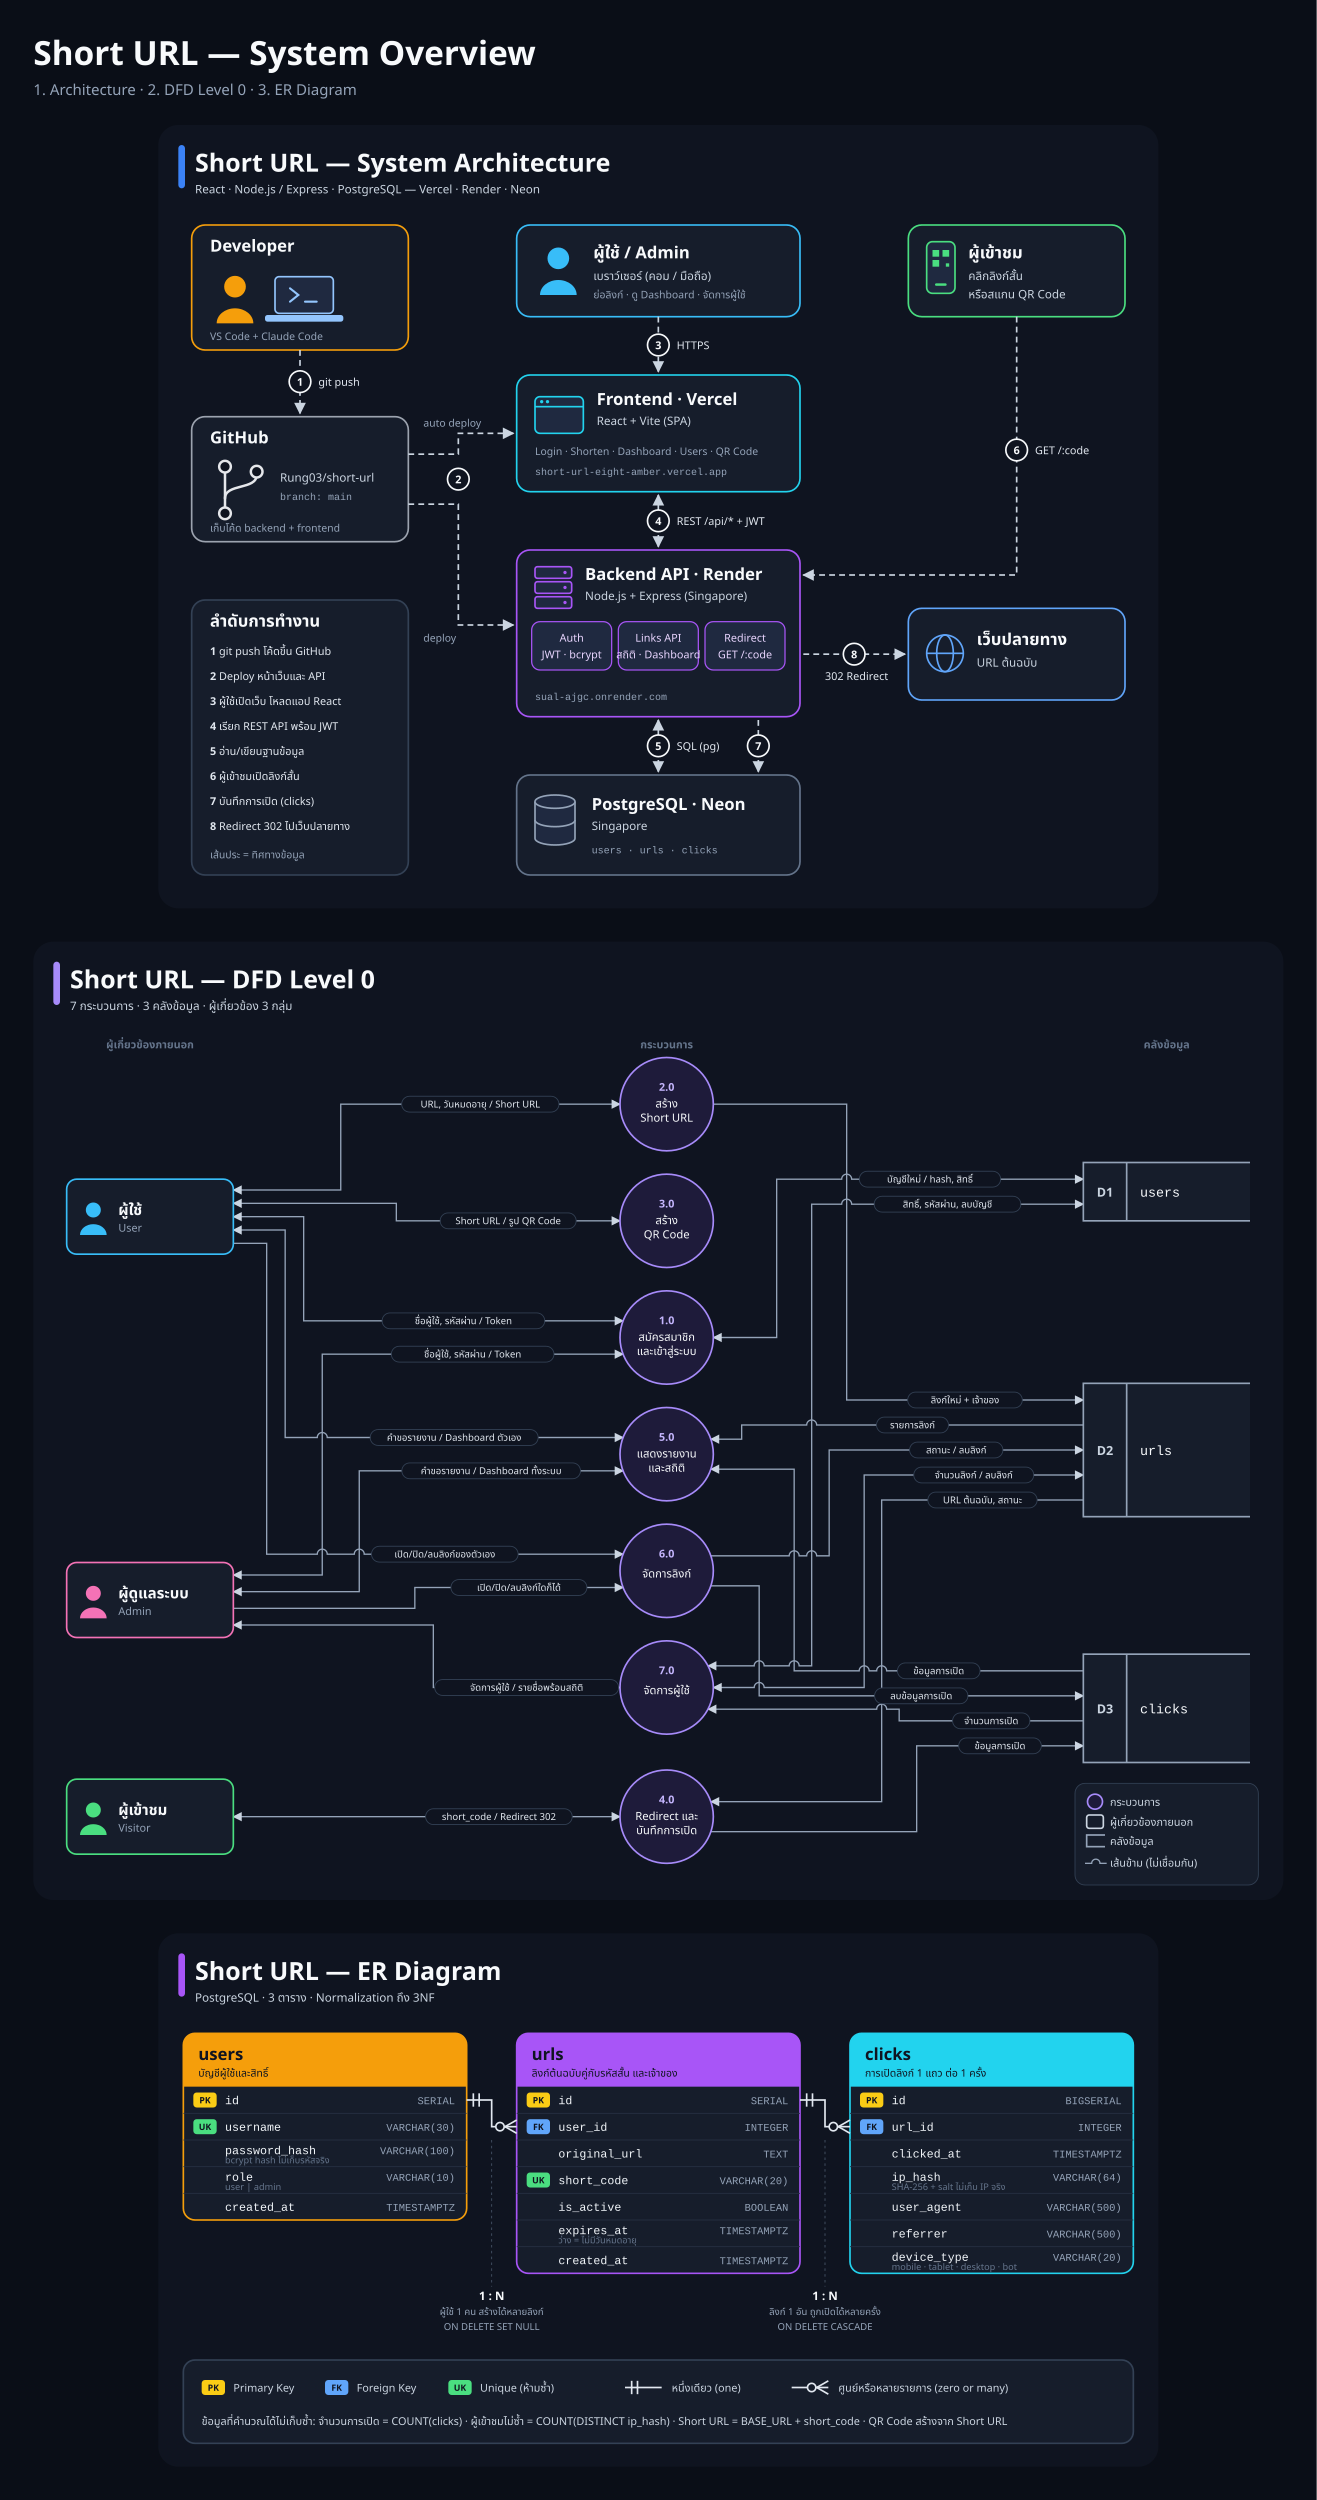
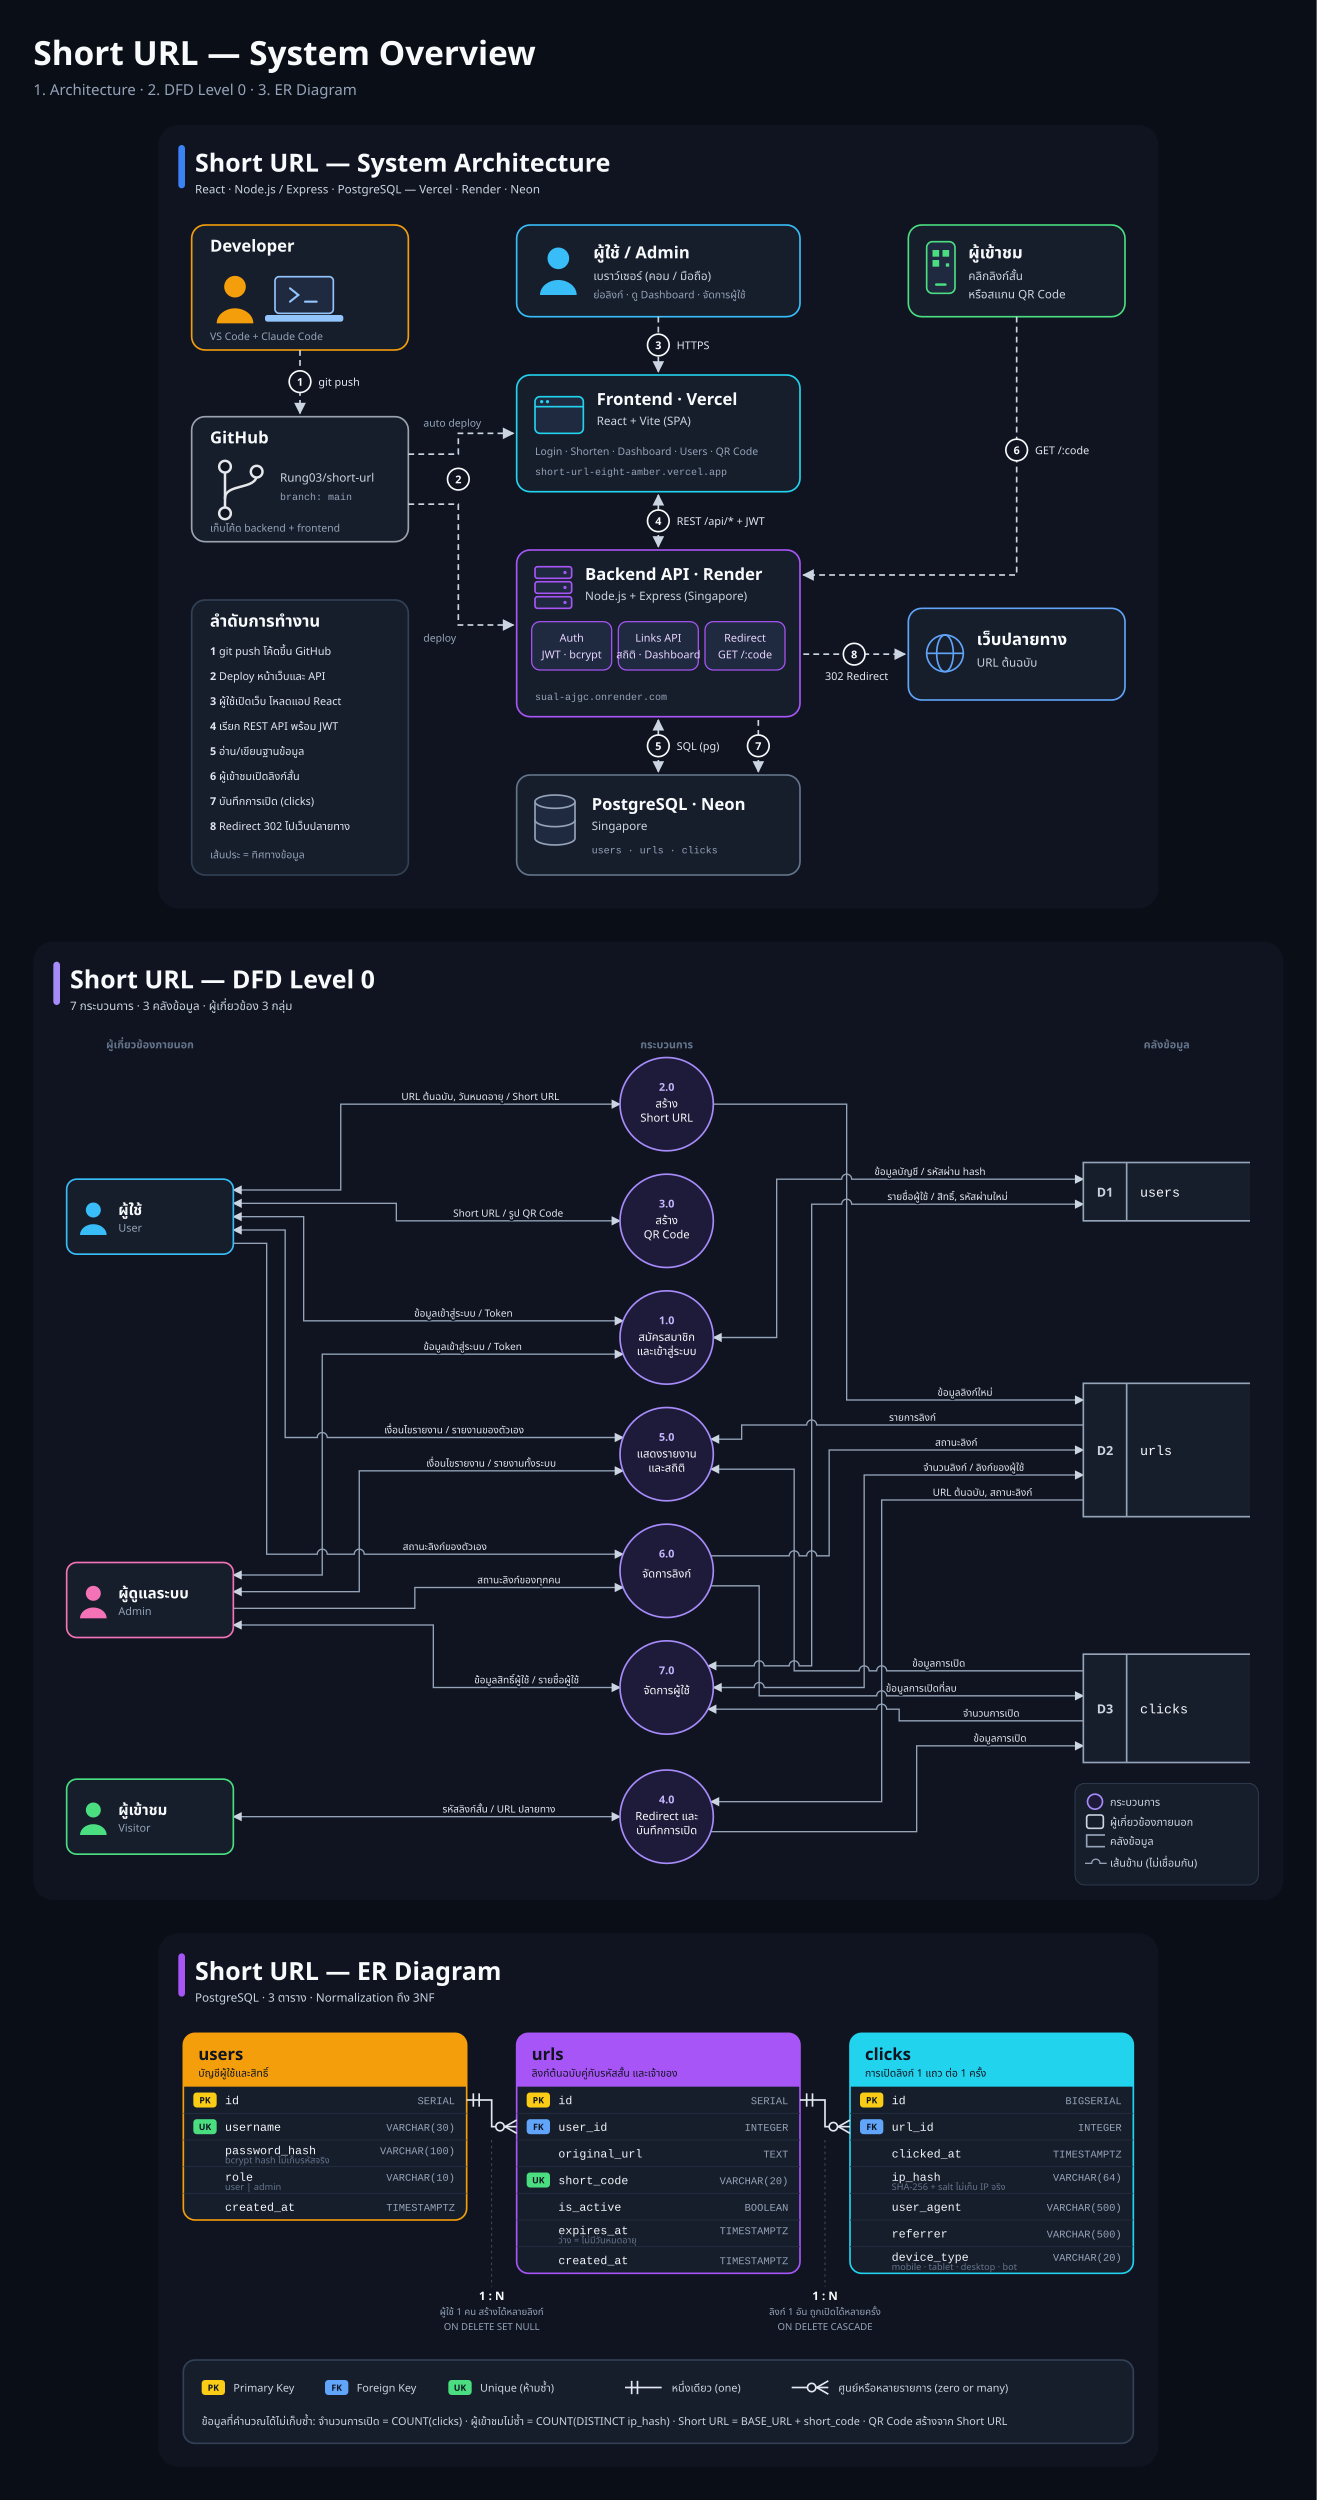
<svg xmlns="http://www.w3.org/2000/svg" viewBox="0 0 1580 3000" width="1580" height="3000" font-family="'Segoe UI', 'Noto Sans Thai', 'Leelawadee UI', Tahoma, sans-serif">
  <rect width="1580" height="3000" fill="#0a0e17" />
  <text x="40" y="78" fill="#f8fafc" font-size="40" font-weight="800">Short URL — System Overview</text>
  <text x="40" y="114" fill="#94a3b8" font-size="18">1. Architecture  ·  2. DFD Level 0  ·  3. ER Diagram</text>
  <svg x="190" y="150" width="1200" height="940" viewBox="0 0 1200 940">
    <defs>
      <marker id="arrow" viewBox="0 0 10 10" refX="9" refY="5" markerWidth="7" markerHeight="7" orient="auto-start-reverse">
        <path d="M0 0 L10 5 L0 10 z" fill="#cbd5e1" />
      </marker>
      <style>
      .panel { fill: #161d2b; stroke-width: 2; }
      .title { fill: #f8fafc; font-size: 20px; font-weight: 700; }
      .sub { fill: #cbd5e1; font-size: 14px; }
      .small { fill: #94a3b8; font-size: 12.5px; }
      .mono { fill: #94a3b8; font-size: 12px; font-family: Consolas, 'Courier New', monospace; }
      .flow { fill: none; stroke: #cbd5e1; stroke-width: 2; stroke-dasharray: 7 5; marker-end: url(#arrow); }
      .both { marker-start: url(#arrow); }
      .badge circle { fill: #0f1420; stroke: #f8fafc; stroke-width: 2; }
      .badge text { fill: #f8fafc; font-size: 13px; font-weight: 700; text-anchor: middle; }
      .flowlabel { fill: #e2e8f0; font-size: 13px; }
      .chip { fill: #1f2940; stroke: #a855f7; stroke-width: 1.5; }
      .chiptext { fill: #e9d5ff; font-size: 13px; text-anchor: middle; }
    </style>
    </defs>
    <rect width="1200" height="940" rx="24" fill="#0f1420" />
    <rect x="24" y="24" width="8" height="52" rx="4" fill="#3b82f6" />
    <text x="44" y="56" fill="#f8fafc" font-size="30" font-weight="800">Short URL — System Architecture</text>
    <text x="44" y="82" class="sub">React · Node.js / Express · PostgreSQL  —  Vercel · Render · Neon</text>
    <rect class="panel" x="40" y="120" width="260" height="150" rx="16" stroke="#f59e0b" />
    <text x="62" y="152" class="title">Developer</text>
    <circle cx="92" cy="194" r="13" fill="#f59e0b" />
    <path d="M70 238 a22 18 0 0 1 44 0 z" fill="#f59e0b" />
    <rect x="140" y="182" width="70" height="44" rx="5" fill="#1f2940" stroke="#93c5fd" stroke-width="2" />
    <path d="M158 196 l10 8 l-10 8 M176 212 h14" stroke="#93c5fd" stroke-width="2.5" fill="none" stroke-linecap="round" />
    <rect x="128" y="228" width="94" height="8" rx="3" fill="#93c5fd" />
    <text x="62" y="258" class="small">VS Code + Claude Code</text>
    <rect class="panel" x="40" y="350" width="260" height="150" rx="16" stroke="#9ca3af" />
    <text x="62" y="382" class="title">GitHub</text>
    <g stroke="#e5e7eb" stroke-width="3" fill="none" stroke-linecap="round">
      <line x1="80" y1="412" x2="80" y2="462" />
      <path d="M80 448 C80 430 118 438 118 420" />
    </g>
    <circle cx="80" cy="410" r="7" fill="#0f1420" stroke="#e5e7eb" stroke-width="3" />
    <circle cx="80" cy="466" r="7" fill="#0f1420" stroke="#e5e7eb" stroke-width="3" />
    <circle cx="118" cy="416" r="7" fill="#0f1420" stroke="#e5e7eb" stroke-width="3" />
    <text x="146" y="428" class="sub">Rung03/short-url</text>
    <text x="146" y="450" class="mono">branch: main</text>
    <text x="62" y="488" class="small">เก็บโค้ด backend + frontend</text>
    <rect class="panel" x="430" y="120" width="340" height="110" rx="16" stroke="#38bdf8" />
    <circle cx="480" cy="160" r="13" fill="#38bdf8" />
    <path d="M458 204 a22 18 0 0 1 44 0 z" fill="#38bdf8" />
    <text x="522" y="160" class="title">ผู้ใช้ / Admin</text>
    <text x="522" y="186" class="sub">เบราว์เซอร์ (คอม / มือถือ)</text>
    <text x="522" y="208" class="small">ย่อลิงก์ · ดู Dashboard · จัดการผู้ใช้</text>
    <rect class="panel" x="430" y="300" width="340" height="140" rx="16" stroke="#22d3ee" />
    <rect x="452" y="326" width="58" height="44" rx="6" fill="#1f2940" stroke="#22d3ee" stroke-width="2" />
    <line x1="452" y1="338" x2="510" y2="338" stroke="#22d3ee" stroke-width="2" />
    <circle cx="460" cy="332" r="2" fill="#22d3ee" />
    <circle cx="467" cy="332" r="2" fill="#22d3ee" />
    <text x="526" y="336" class="title">Frontend · Vercel</text>
    <text x="526" y="360" class="sub">React + Vite (SPA)</text>
    <text x="452" y="396" class="small">Login · Shorten · Dashboard · Users · QR Code</text>
    <text x="452" y="420" class="mono">short-url-eight-amber.vercel.app</text>
    <rect class="panel" x="430" y="510" width="340" height="200" rx="16" stroke="#a855f7" />
    <g fill="#1f2940" stroke="#a855f7" stroke-width="2">
      <rect x="452" y="530" width="44" height="14" rx="3" />
      <rect x="452" y="548" width="44" height="14" rx="3" />
      <rect x="452" y="566" width="44" height="14" rx="3" />
    </g>
    <circle cx="488" cy="537" r="2" fill="#a855f7" />
    <circle cx="488" cy="555" r="2" fill="#a855f7" />
    <circle cx="488" cy="573" r="2" fill="#a855f7" />
    <text x="512" y="546" class="title">Backend API · Render</text>
    <text x="512" y="570" class="sub">Node.js + Express (Singapore)</text>
    <rect class="chip" x="448" y="596" width="96" height="58" rx="10" />
    <text class="chiptext" x="496" y="620">Auth</text>
    <text class="chiptext" x="496" y="640" font-size="11.5">JWT · bcrypt</text>
    <rect class="chip" x="552" y="596" width="96" height="58" rx="10" />
    <text class="chiptext" x="600" y="620">Links API</text>
    <text class="chiptext" x="600" y="640" font-size="11.5">สถิติ · Dashboard</text>
    <rect class="chip" x="656" y="596" width="96" height="58" rx="10" />
    <text class="chiptext" x="704" y="620">Redirect</text>
    <text class="chiptext" x="704" y="640" font-size="11.5">GET /:code</text>
    <text x="452" y="690" class="mono">sual-ajgc.onrender.com</text>
    <rect class="panel" x="430" y="780" width="340" height="120" rx="16" stroke="#64748b" />
    <path d="M452 812 v44 a24 8 0 0 0 48 0 v-44" fill="#1f2940" stroke="#94a3b8" stroke-width="2" />
    <ellipse cx="476" cy="812" rx="24" ry="8" fill="#1f2940" stroke="#94a3b8" stroke-width="2" />
    <path d="M452 834 a24 8 0 0 0 48 0" fill="none" stroke="#94a3b8" stroke-width="2" />
    <text x="520" y="822" class="title">PostgreSQL · Neon</text>
    <text x="520" y="846" class="sub">Singapore</text>
    <text x="520" y="874" class="mono">users · urls · clicks</text>
    <rect class="panel" x="900" y="120" width="260" height="110" rx="16" stroke="#4ade80" />
    <rect x="922" y="140" width="34" height="62" rx="7" fill="#1f2940" stroke="#4ade80" stroke-width="2" />
    <g fill="#4ade80">
      <rect x="929" y="150" width="8" height="8" />
      <rect x="941" y="150" width="8" height="8" />
      <rect x="929" y="162" width="8" height="8" />
      <rect x="945" y="166" width="4" height="4" />
    </g>
    <rect x="932" y="190" width="14" height="3" rx="1.5" fill="#4ade80" />
    <text x="972" y="160" class="title">ผู้เข้าชม</text>
    <text x="972" y="186" class="sub">คลิกลิงก์สั้น</text>
    <text x="972" y="208" class="sub">หรือสแกน QR Code</text>
    <rect class="panel" x="900" y="580" width="260" height="110" rx="16" stroke="#60a5fa" />
    <g fill="none" stroke="#60a5fa" stroke-width="2">
      <circle cx="944" cy="634" r="22" />
      <ellipse cx="944" cy="634" rx="10" ry="22" />
      <line x1="922" y1="634" x2="966" y2="634" />
    </g>
    <text x="982" y="624" class="title">เว็บปลายทาง</text>
    <text x="982" y="650" class="sub">URL ต้นฉบับ</text>
    <rect class="panel" x="40" y="570" width="260" height="330" rx="16" stroke="#334155" />
    <text x="62" y="602" class="title">ลำดับการทำงาน</text>
    <g class="flowlabel">
      <text x="62" y="636">
        <tspan font-weight="700">1</tspan>  git push โค้ดขึ้น GitHub</text>
      <text x="62" y="666">
        <tspan font-weight="700">2</tspan>  Deploy หน้าเว็บและ API</text>
      <text x="62" y="696">
        <tspan font-weight="700">3</tspan>  ผู้ใช้เปิดเว็บ โหลดแอป React</text>
      <text x="62" y="726">
        <tspan font-weight="700">4</tspan>  เรียก REST API พร้อม JWT</text>
      <text x="62" y="756">
        <tspan font-weight="700">5</tspan>  อ่าน/เขียนฐานข้อมูล</text>
      <text x="62" y="786">
        <tspan font-weight="700">6</tspan>  ผู้เข้าชมเปิดลิงก์สั้น</text>
      <text x="62" y="816">
        <tspan font-weight="700">7</tspan>  บันทึกการเปิด (clicks)</text>
      <text x="62" y="846">
        <tspan font-weight="700">8</tspan>  Redirect 302 ไปเว็บปลายทาง</text>
    </g>
    <text x="62" y="880" class="small">เส้นประ = ทิศทางข้อมูล</text>
    <path class="flow" d="M170 270 V346" />
    <g class="badge">
      <circle cx="170" cy="308" r="13" />
      <text x="170" y="313">1</text>
    </g>
    <text x="192" y="313" class="flowlabel">git push</text>
    <path class="flow" d="M300 395 H360 V370 H426" />
    <path class="flow" d="M300 455 H360 V600 H426" />
    <g class="badge">
      <circle cx="360" cy="425" r="13" />
      <text x="360" y="430">2</text>
    </g>
    <text x="318" y="362" class="small">auto deploy</text>
    <text x="318" y="620" class="small">deploy</text>
    <path class="flow" d="M600 230 V296" />
    <g class="badge">
      <circle cx="600" cy="264" r="13" />
      <text x="600" y="269">3</text>
    </g>
    <text x="622" y="269" class="flowlabel">HTTPS</text>
    <path class="flow both" d="M600 444 V506" />
    <g class="badge">
      <circle cx="600" cy="475" r="13" />
      <text x="600" y="480">4</text>
    </g>
    <text x="622" y="480" class="flowlabel">REST /api/* + JWT</text>
    <path class="flow both" d="M600 714 V776" />
    <g class="badge">
      <circle cx="600" cy="745" r="13" />
      <text x="600" y="750">5</text>
    </g>
    <text x="622" y="750" class="flowlabel">SQL (pg)</text>
    <path class="flow" d="M1030 230 V540 H774" />
    <g class="badge">
      <circle cx="1030" cy="390" r="13" />
      <text x="1030" y="395">6</text>
    </g>
    <text x="1052" y="395" class="flowlabel">GET /:code</text>
    <path class="flow" d="M720 714 V776" />
    <g class="badge">
      <circle cx="720" cy="745" r="13" />
      <text x="720" y="750">7</text>
    </g>
    <path class="flow" d="M774 635 H896" />
    <g class="badge">
      <circle cx="835" cy="635" r="13" />
      <text x="835" y="640">8</text>
    </g>
    <text x="800" y="666" class="flowlabel">302 Redirect</text>
  </svg>
  <svg x="40" y="1130" width="1500" height="1150" viewBox="0 0 1500 1150">
    <defs>
      <marker id="dfdArrow" viewBox="0 0 10 10" refX="9" refY="5" markerWidth="7" markerHeight="7" orient="auto-start-reverse">
        <path d="M0 0 L10 5 L0 10 z" fill="#cbd5e1" />
      </marker>
      <style>
      .ext { fill: #161d2b; stroke-width: 2; }
      .et { fill: #f8fafc; font-size: 18px; font-weight: 700; }
      .es { fill: #94a3b8; font-size: 13px; }
      .proc { fill: #1e1b3a; stroke: #a78bfa; stroke-width: 2; }
      .pn { fill: #c4b5fd; font-size: 13px; font-weight: 700; text-anchor: middle; }
      .pt { fill: #f8fafc; font-size: 13.5px; text-anchor: middle; }
      .st { fill: none; stroke: #94a3b8; stroke-width: 2; }
      .sid { fill: #cbd5e1; font-size: 15px; font-weight: 700; text-anchor: middle; }
      .sn { fill: #f8fafc; font-size: 16px; font-family: Consolas, 'Courier New', monospace; }
      .f { fill: none; stroke: #94a3b8; stroke-width: 1.6; stroke-linejoin: miter; marker-end: url(#dfdArrow); }
      .fb { marker-start: url(#dfdArrow); }
-       .pill { fill: #0f1420; stroke: #334155; stroke-width: 1; }
-       .fl { fill: #e2e8f0; font-size: 11.5px; text-anchor: middle; }
+       .fl { fill: #e2e8f0; font-size: 12px; text-anchor: middle; paint-order: stroke; stroke: #0f1420; stroke-width: 4px; stroke-linejoin: round; }
      .lg { fill: #cbd5e1; font-size: 13px; }
    </style>
    </defs>
    <rect width="1500" height="1150" rx="24" fill="#0f1420" />
    <rect x="24" y="24" width="8" height="52" rx="4" fill="#a78bfa" />
    <text x="44" y="56" fill="#f8fafc" font-size="30" font-weight="800">Short URL — DFD Level 0</text>
    <text x="44" y="82" fill="#cbd5e1" font-size="14">7 กระบวนการ · 3 คลังข้อมูล · ผู้เกี่ยวข้อง 3 กลุ่ม</text>
    <text x="140" y="128" fill="#64748b" font-size="13" text-anchor="middle" font-weight="700">ผู้เกี่ยวข้องภายนอก</text>
    <text x="760" y="128" fill="#64748b" font-size="13" text-anchor="middle" font-weight="700">กระบวนการ</text>
    <text x="1360" y="128" fill="#64748b" font-size="13" text-anchor="middle" font-weight="700">คลังข้อมูล</text>
    <path class="f fb" d="M240.0 298 H368.9 V195 H704.0" />
    <path class="f fb" d="M240.0 314 H435.6 V335 H704.0" />
    <path class="f fb" d="M240.0 330 H324.4 V455 H707.7" />
    <path class="f fb" d="M240.0 346 H302.2 V595 H340.7 A6 6 0 0 1 352.7 595 H707.7" />
    <path class="f" d="M240.0 362 H280.0 V735 H340.7 A6 6 0 0 1 352.7 735 H385.1 A6 6 0 0 1 397.1 735 H707.7" />
    <path class="f fb" d="M240.0 760 H346.7 V495 H707.7" />
    <path class="f fb" d="M240.0 780 H391.1 V635 H707.7" />
    <path class="f" d="M240.0 800 H457.8 V775 H707.7" />
    <path class="f fb" d="M240.0 820 H480.0 V895 H704.0" />
    <path class="f fb" d="M240.0 1050 H413.3 V1050 H704.0" />
    <path class="f" d="M816.0 195 H976.0 V550 H1260.0" />
    <path class="f" d="M1260.0 580 H940.0 A6 6 0 0 0 928.0 580 H850.0 V597 H813.0" />
    <path class="f" d="M813.0 737 H907.0 A6 6 0 0 1 919.0 737 H928.0 A6 6 0 0 1 940.0 737 H955.0 V610 H1260.0" />
    <path class="f fb" d="M816.0 895 H865.0 A6 6 0 0 1 877.0 895 H997.0 V640 H1260.0" />
    <path class="f" d="M1260.0 670 H1018.0 V1032 H813.0" />
    <path class="f fb" d="M816.0 475 H892.0 V285 H970.0 A6 6 0 0 1 982.0 285 H1260.0" />
    <path class="f fb" d="M809.6 869 H865.0 A6 6 0 0 1 877.0 869 H907.0 A6 6 0 0 1 919.0 869 H934.0 V315 H970.0 A6 6 0 0 1 982.0 315 H1260.0" />
    <path class="f" d="M1260.0 875 H1024.0 A6 6 0 0 0 1012.0 875 H1003.0 A6 6 0 0 0 991.0 875 H913.0 V633 H813.0" />
    <path class="f" d="M813.0 773 H871.0 V905 H1012.0 A6 6 0 0 1 1024.0 905 H1260.0" />
    <path class="f" d="M1260.0 935 H1039.0 V921 H1024.0 A6 6 0 0 0 1012.0 921 H809.6" />
    <path class="f" d="M813.0 1068 H1060.0 V965 H1260.0" />
-     <rect class="pill" x="442.0" y="185.5" width="188.8" height="19" rx="9.5" />
-     <text class="fl" x="536.4" y="199.0">URL, วันหมดอายุ / Short URL</text>
-     <rect class="pill" x="488.2" y="325.5" width="163.2" height="19" rx="9.5" />
-     <text class="fl" x="569.8" y="339.0">Short URL / รูป QR Code</text>
-     <rect class="pill" x="418.5" y="445.5" width="195.2" height="19" rx="9.5" />
-     <text class="fl" x="516.1" y="459.0">ชื่อผู้ใช้, รหัสผ่าน / Token</text>
-     <rect class="pill" x="404.2" y="585.5" width="201.6" height="19" rx="9.5" />
-     <text class="fl" x="505.0" y="599.0">คำขอรายงาน / Dashboard ตัวเอง</text>
-     <rect class="pill" x="405.8" y="725.5" width="176.0" height="19" rx="9.5" />
-     <text class="fl" x="493.8" y="739.0">เปิด/ปิด/ลบลิงก์ของตัวเอง</text>
-     <rect class="pill" x="429.6" y="485.5" width="195.2" height="19" rx="9.5" />
-     <text class="fl" x="527.2" y="499.0">ชื่อผู้ใช้, รหัสผ่าน / Token</text>
-     <rect class="pill" x="442.2" y="625.5" width="214.4" height="19" rx="9.5" />
-     <text class="fl" x="549.4" y="639.0">คำขอรายงาน / Dashboard ทั้งระบบ</text>
-     <rect class="pill" x="501.1" y="765.5" width="163.2" height="19" rx="9.5" />
-     <text class="fl" x="582.7" y="779.0">เปิด/ปิด/ลบลิงก์ใดก็ได้</text>
-     <rect class="pill" x="481.6" y="885.5" width="220.8" height="19" rx="9.5" />
-     <text class="fl" x="592.0" y="899.0">จัดการผู้ใช้ / รายชื่อพร้อมสถิติ</text>
-     <rect class="pill" x="470.7" y="1040.5" width="176.0" height="19" rx="9.5" />
-     <text class="fl" x="558.7" y="1054.0">short_code / Redirect 302</text>
-     <rect class="pill" x="1049.2" y="540.5" width="137.6" height="19" rx="9.5" />
-     <text class="fl" x="1118.0" y="554.0">ลิงก์ใหม่ + เจ้าของ</text>
-     <rect class="pill" x="1011.8" y="570.5" width="86.4" height="19" rx="9.5" />
-     <text class="fl" x="1055.0" y="584.0">รายการลิงก์</text>
-     <rect class="pill" x="1051.5" y="600.5" width="112.0" height="19" rx="9.5" />
-     <text class="fl" x="1107.5" y="614.0">สถานะ / ลบลิงก์</text>
-     <rect class="pill" x="1056.5" y="630.5" width="144.0" height="19" rx="9.5" />
-     <text class="fl" x="1128.5" y="644.0">จำนวนลิงก์ / ลบลิงก์</text>
-     <rect class="pill" x="1073.4" y="660.5" width="131.2" height="19" rx="9.5" />
-     <text class="fl" x="1139.0" y="674.0">URL ต้นฉบับ, สถานะ</text>
-     <rect class="pill" x="991.2" y="275.5" width="169.6" height="19" rx="9.5" />
-     <text class="fl" x="1076.0" y="289.0">บัญชีใหม่ / hash, สิทธิ์</text>
-     <rect class="pill" x="1009.0" y="305.5" width="176.0" height="19" rx="9.5" />
-     <text class="fl" x="1097.0" y="319.0">สิทธิ์, รหัสผ่าน, ลบบัญชี</text>
-     <rect class="pill" x="1036.9" y="865.5" width="99.2" height="19" rx="9.5" />
-     <text class="fl" x="1086.5" y="879.0">ข้อมูลการเปิด</text>
-     <rect class="pill" x="1009.5" y="895.5" width="112.0" height="19" rx="9.5" />
-     <text class="fl" x="1065.5" y="909.0">ลบข้อมูลการเปิด</text>
-     <rect class="pill" x="1103.1" y="925.5" width="92.8" height="19" rx="9.5" />
-     <text class="fl" x="1149.5" y="939.0">จำนวนการเปิด</text>
-     <rect class="pill" x="1110.4" y="955.5" width="99.2" height="19" rx="9.5" />
-     <text class="fl" x="1160.0" y="969.0">ข้อมูลการเปิด</text>
+     <text class="fl" x="536.4" y="190.0">URL ต้นฉบับ, วันหมดอายุ / Short URL</text>
+     <text class="fl" x="569.8" y="330.0">Short URL / รูป QR Code</text>
+     <text class="fl" x="516.1" y="450.0">ข้อมูลเข้าสู่ระบบ / Token</text>
+     <text class="fl" x="505.0" y="590.0">เงื่อนไขรายงาน / รายงานของตัวเอง</text>
+     <text class="fl" x="493.8" y="730.0">สถานะลิงก์ของตัวเอง</text>
+     <text class="fl" x="527.2" y="490.0">ข้อมูลเข้าสู่ระบบ / Token</text>
+     <text class="fl" x="549.4" y="630.0">เงื่อนไขรายงาน / รายงานทั้งระบบ</text>
+     <text class="fl" x="582.7" y="770.0">สถานะลิงก์ของทุกคน</text>
+     <text class="fl" x="592.0" y="890.0">ข้อมูลสิทธิ์ผู้ใช้ / รายชื่อผู้ใช้</text>
+     <text class="fl" x="558.7" y="1045.0">รหัสลิงก์สั้น / URL ปลายทาง</text>
+     <text class="fl" x="1118.0" y="545.0">ข้อมูลลิงก์ใหม่</text>
+     <text class="fl" x="1055.0" y="575.0">รายการลิงก์</text>
+     <text class="fl" x="1107.5" y="605.0">สถานะลิงก์</text>
+     <text class="fl" x="1128.5" y="635.0">จำนวนลิงก์ / ลิงก์ของผู้ใช้</text>
+     <text class="fl" x="1139.0" y="665.0">URL ต้นฉบับ, สถานะลิงก์</text>
+     <text class="fl" x="1076.0" y="280.0">ข้อมูลบัญชี / รหัสผ่าน hash</text>
+     <text class="fl" x="1097.0" y="310.0">รายชื่อผู้ใช้ / สิทธิ์, รหัสผ่านใหม่</text>
+     <text class="fl" x="1086.5" y="870.0">ข้อมูลการเปิด</text>
+     <text class="fl" x="1065.5" y="900.0">ข้อมูลการเปิดที่ลบ</text>
+     <text class="fl" x="1149.5" y="930.0">จำนวนการเปิด</text>
+     <text class="fl" x="1160.0" y="960.0">ข้อมูลการเปิด</text>
    <rect class="ext" x="40" y="285" width="200" height="90" rx="12" stroke="#38bdf8" />
    <circle cx="72" cy="322" r="9" fill="#38bdf8" />
    <path d="M56 352 a16 13 0 0 1 32 0 z" fill="#38bdf8" />
    <text class="et" x="102" y="328">ผู้ใช้</text>
    <text class="es" x="102" y="348">User</text>
    <rect class="ext" x="40" y="745" width="200" height="90" rx="12" stroke="#f472b6" />
    <circle cx="72" cy="782" r="9" fill="#f472b6" />
    <path d="M56 812 a16 13 0 0 1 32 0 z" fill="#f472b6" />
    <text class="et" x="102" y="788">ผู้ดูแลระบบ</text>
    <text class="es" x="102" y="808">Admin</text>
    <rect class="ext" x="40" y="1005" width="200" height="90" rx="12" stroke="#4ade80" />
    <circle cx="72" cy="1042" r="9" fill="#4ade80" />
    <path d="M56 1072 a16 13 0 0 1 32 0 z" fill="#4ade80" />
    <text class="et" x="102" y="1048">ผู้เข้าชม</text>
    <text class="es" x="102" y="1068">Visitor</text>
    <circle class="proc" cx="760" cy="195" r="56" />
    <text class="pn" x="760" y="179">2.0</text>
    <text class="pt" x="760" y="199">สร้าง</text>
    <text class="pt" x="760" y="216">Short URL</text>
    <circle class="proc" cx="760" cy="335" r="56" />
    <text class="pn" x="760" y="319">3.0</text>
    <text class="pt" x="760" y="339">สร้าง</text>
    <text class="pt" x="760" y="356">QR Code</text>
    <circle class="proc" cx="760" cy="475" r="56" />
    <text class="pn" x="760" y="459">1.0</text>
    <text class="pt" x="760" y="479">สมัครสมาชิก</text>
    <text class="pt" x="760" y="496">และเข้าสู่ระบบ</text>
    <circle class="proc" cx="760" cy="615" r="56" />
    <text class="pn" x="760" y="599">5.0</text>
    <text class="pt" x="760" y="619">แสดงรายงาน</text>
    <text class="pt" x="760" y="636">และสถิติ</text>
    <circle class="proc" cx="760" cy="755" r="56" />
    <text class="pn" x="760" y="739">6.0</text>
    <text class="pt" x="760" y="763">จัดการลิงก์</text>
    <circle class="proc" cx="760" cy="895" r="56" />
    <text class="pn" x="760" y="879">7.0</text>
    <text class="pt" x="760" y="903">จัดการผู้ใช้</text>
    <circle class="proc" cx="760" cy="1050" r="56" />
    <text class="pn" x="760" y="1034">4.0</text>
    <text class="pt" x="760" y="1054">Redirect และ</text>
    <text class="pt" x="760" y="1071">บันทึกการเปิด</text>
    <rect x="1260" y="530" width="200" height="160" fill="#161d2b" />
    <path class="st" d="M1460 530 H1260 V690 H1460" />
    <line class="st" x1="1312" y1="530" x2="1312" y2="690" />
    <text class="sid" x="1286" y="616">D2</text>
    <text class="sn" x="1328" y="616">urls</text>
    <rect x="1260" y="265" width="200" height="70" fill="#161d2b" />
    <path class="st" d="M1460 265 H1260 V335 H1460" />
    <line class="st" x1="1312" y1="265" x2="1312" y2="335" />
    <text class="sid" x="1286" y="306">D1</text>
    <text class="sn" x="1328" y="306">users</text>
    <rect x="1260" y="855" width="200" height="130" fill="#161d2b" />
    <path class="st" d="M1460 855 H1260 V985 H1460" />
    <line class="st" x1="1312" y1="855" x2="1312" y2="985" />
    <text class="sid" x="1286" y="926">D3</text>
    <text class="sn" x="1328" y="926">clicks</text>
    <rect x="1250" y="1010" width="220" height="122" rx="12" fill="#161d2b" stroke="#334155" />
    <circle cx="1274" cy="1032" r="9" fill="#1e1b3a" stroke="#a78bfa" stroke-width="2" />
    <text class="lg" x="1292" y="1037">กระบวนการ</text>
    <rect x="1264" y="1048" width="20" height="16" rx="3" fill="#161d2b" stroke="#cbd5e1" stroke-width="2" />
    <text class="lg" x="1292" y="1061">ผู้เกี่ยวข้องภายนอก</text>
    <path d="M1286 1072 H1264 V1086 H1286" fill="none" stroke="#94a3b8" stroke-width="2" />
    <text class="lg" x="1292" y="1084">คลังข้อมูล</text>
    <path d="M1262 1106 H1270 A5 5 0 0 1 1280 1106 H1288" fill="none" stroke="#94a3b8" stroke-width="1.6" />
    <text class="lg" x="1292" y="1110">เส้นข้าม (ไม่เชื่อมกัน)</text>
  </svg>
  <svg x="190" y="2320" width="1200" height="640" viewBox="0 0 1200 640">
    <defs>
      <style>
      .card { fill: #161d2b; stroke-width: 2; }
      .tname { fill: #0f1420; font-size: 20px; font-weight: 800; }
      .tdesc { fill: #0f1420; font-size: 12.5px; }
      .col { fill: #f1f5f9; font-size: 14px; font-family: Consolas, 'Courier New', monospace; }
      .type { fill: #94a3b8; font-size: 12.5px; font-family: Consolas, 'Courier New', monospace; text-anchor: end; }
      .note { fill: #64748b; font-size: 11px; }
      .row { stroke: #263043; stroke-width: 1; }
      .key { font-size: 10.5px; font-weight: 700; text-anchor: middle; fill: #0f1420; }
      .rel { fill: none; stroke: #e2e8f0; stroke-width: 2; }
      .rellabel { fill: #f8fafc; font-size: 14px; font-weight: 700; text-anchor: middle; }
      .relsub { fill: #94a3b8; font-size: 11.5px; text-anchor: middle; }
      .legend { fill: #cbd5e1; font-size: 13px; }
    </style>
    </defs>
    <rect width="1200" height="640" rx="24" fill="#0f1420" />
    <rect x="24" y="24" width="8" height="52" rx="4" fill="#a855f7" />
    <text x="44" y="56" fill="#f8fafc" font-size="30" font-weight="800">Short URL — ER Diagram</text>
    <text x="44" y="82" fill="#cbd5e1" font-size="14">PostgreSQL · 3 ตาราง · Normalization ถึง 3NF</text>
    <g>
      <rect class="card" x="30" y="120" width="340" height="224" rx="14" stroke="#f59e0b" />
      <path d="M30 134 a14 14 0 0 1 14 -14 h312 a14 14 0 0 1 14 14 v50 h-340 z" fill="#f59e0b" />
      <text class="tname" x="48" y="152">users</text>
      <text class="tdesc" x="48" y="172">บัญชีผู้ใช้และสิทธิ์</text>
      <line class="row" x1="30" y1="216" x2="370" y2="216" />
      <line class="row" x1="30" y1="248" x2="370" y2="248" />
      <line class="row" x1="30" y1="280" x2="370" y2="280" />
      <line class="row" x1="30" y1="312" x2="370" y2="312" />
      <rect x="42" y="191" width="28" height="18" rx="4" fill="#facc15" />
      <text class="key" x="56" y="204">PK</text>
      <text class="col" x="80" y="205">id</text>
      <text class="type" x="356" y="205">SERIAL</text>
      <rect x="42" y="223" width="28" height="18" rx="4" fill="#4ade80" />
      <text class="key" x="56" y="236">UK</text>
      <text class="col" x="80" y="237">username</text>
      <text class="type" x="356" y="237">VARCHAR(30)</text>
      <text class="col" x="80" y="265">password_hash</text>
      <text class="type" x="356" y="265">VARCHAR(100)</text>
      <text class="note" x="80" y="276">bcrypt hash ไม่เก็บรหัสจริง</text>
      <text class="col" x="80" y="297">role</text>
      <text class="type" x="356" y="297">VARCHAR(10)</text>
      <text class="note" x="80" y="308">user | admin</text>
      <text class="col" x="80" y="333">created_at</text>
      <text class="type" x="356" y="333">TIMESTAMPTZ</text>
    </g>
    <g>
      <rect class="card" x="430" y="120" width="340" height="288" rx="14" stroke="#a855f7" />
      <path d="M430 134 a14 14 0 0 1 14 -14 h312 a14 14 0 0 1 14 14 v50 h-340 z" fill="#a855f7" />
      <text class="tname" x="448" y="152">urls</text>
      <text class="tdesc" x="448" y="172">ลิงก์ต้นฉบับคู่กับรหัสสั้น และเจ้าของ</text>
      <line class="row" x1="430" y1="216" x2="770" y2="216" />
      <line class="row" x1="430" y1="248" x2="770" y2="248" />
      <line class="row" x1="430" y1="280" x2="770" y2="280" />
      <line class="row" x1="430" y1="312" x2="770" y2="312" />
      <line class="row" x1="430" y1="344" x2="770" y2="344" />
      <line class="row" x1="430" y1="376" x2="770" y2="376" />
      <rect x="442" y="191" width="28" height="18" rx="4" fill="#facc15" />
      <text class="key" x="456" y="204">PK</text>
      <text class="col" x="480" y="205">id</text>
      <text class="type" x="756" y="205">SERIAL</text>
      <rect x="442" y="223" width="28" height="18" rx="4" fill="#60a5fa" />
      <text class="key" x="456" y="236">FK</text>
      <text class="col" x="480" y="237">user_id</text>
      <text class="type" x="756" y="237">INTEGER</text>
      <text class="col" x="480" y="269">original_url</text>
      <text class="type" x="756" y="269">TEXT</text>
      <rect x="442" y="287" width="28" height="18" rx="4" fill="#4ade80" />
      <text class="key" x="456" y="300">UK</text>
      <text class="col" x="480" y="301">short_code</text>
      <text class="type" x="756" y="301">VARCHAR(20)</text>
      <text class="col" x="480" y="333">is_active</text>
      <text class="type" x="756" y="333">BOOLEAN</text>
      <text class="col" x="480" y="361">expires_at</text>
      <text class="type" x="756" y="361">TIMESTAMPTZ</text>
      <text class="note" x="480" y="372">ว่าง = ไม่มีวันหมดอายุ</text>
      <text class="col" x="480" y="397">created_at</text>
      <text class="type" x="756" y="397">TIMESTAMPTZ</text>
    </g>
    <g>
      <rect class="card" x="830" y="120" width="340" height="288" rx="14" stroke="#22d3ee" />
      <path d="M830 134 a14 14 0 0 1 14 -14 h312 a14 14 0 0 1 14 14 v50 h-340 z" fill="#22d3ee" />
      <text class="tname" x="848" y="152">clicks</text>
      <text class="tdesc" x="848" y="172">การเปิดลิงก์ 1 แถว ต่อ 1 ครั้ง</text>
      <line class="row" x1="830" y1="216" x2="1170" y2="216" />
      <line class="row" x1="830" y1="248" x2="1170" y2="248" />
      <line class="row" x1="830" y1="280" x2="1170" y2="280" />
      <line class="row" x1="830" y1="312" x2="1170" y2="312" />
      <line class="row" x1="830" y1="344" x2="1170" y2="344" />
      <line class="row" x1="830" y1="376" x2="1170" y2="376" />
      <rect x="842" y="191" width="28" height="18" rx="4" fill="#facc15" />
      <text class="key" x="856" y="204">PK</text>
      <text class="col" x="880" y="205">id</text>
      <text class="type" x="1156" y="205">BIGSERIAL</text>
      <rect x="842" y="223" width="28" height="18" rx="4" fill="#60a5fa" />
      <text class="key" x="856" y="236">FK</text>
      <text class="col" x="880" y="237">url_id</text>
      <text class="type" x="1156" y="237">INTEGER</text>
      <text class="col" x="880" y="269">clicked_at</text>
      <text class="type" x="1156" y="269">TIMESTAMPTZ</text>
      <text class="col" x="880" y="297">ip_hash</text>
      <text class="type" x="1156" y="297">VARCHAR(64)</text>
      <text class="note" x="880" y="308">SHA-256 + salt ไม่เก็บ IP จริง</text>
      <text class="col" x="880" y="333">user_agent</text>
      <text class="type" x="1156" y="333">VARCHAR(500)</text>
      <text class="col" x="880" y="365">referrer</text>
      <text class="type" x="1156" y="365">VARCHAR(500)</text>
      <text class="col" x="880" y="393">device_type</text>
      <text class="type" x="1156" y="393">VARCHAR(20)</text>
      <text class="note" x="880" y="404">mobile · tablet · desktop · bot</text>
    </g>
    <path class="rel" d="M370 200 H400 V232 H430" />
    <line class="rel" x1="378" y1="192" x2="378" y2="208" />
    <line class="rel" x1="385" y1="192" x2="385" y2="208" />
    <line class="rel" x1="416" y1="232" x2="430" y2="224" />
    <line class="rel" x1="416" y1="232" x2="430" y2="240" />
    <circle cx="410" cy="232" r="5" fill="#0f1420" stroke="#e2e8f0" stroke-width="2" />
    <text class="rellabel" x="400" y="440">1 : N</text>
    <text class="relsub" x="400" y="458">ผู้ใช้ 1 คน สร้างได้หลายลิงก์</text>
    <text class="relsub" x="400" y="476">ON DELETE SET NULL</text>
    <line x1="400" y1="248" x2="400" y2="424" stroke="#475569" stroke-width="1" stroke-dasharray="3 4" />
    <path class="rel" d="M770 200 H800 V232 H830" />
    <line class="rel" x1="778" y1="192" x2="778" y2="208" />
    <line class="rel" x1="785" y1="192" x2="785" y2="208" />
    <line class="rel" x1="816" y1="232" x2="830" y2="224" />
    <line class="rel" x1="816" y1="232" x2="830" y2="240" />
    <circle cx="810" cy="232" r="5" fill="#0f1420" stroke="#e2e8f0" stroke-width="2" />
    <text class="rellabel" x="800" y="440">1 : N</text>
    <text class="relsub" x="800" y="458">ลิงก์ 1 อัน ถูกเปิดได้หลายครั้ง</text>
    <text class="relsub" x="800" y="476">ON DELETE CASCADE</text>
    <line x1="800" y1="248" x2="800" y2="424" stroke="#475569" stroke-width="1" stroke-dasharray="3 4" />
    <rect x="30" y="512" width="1140" height="100" rx="14" fill="#161d2b" stroke="#334155" stroke-width="2" />
    <rect x="52" y="536" width="28" height="18" rx="4" fill="#facc15" />
    <text class="key" x="66" y="549">PK</text>
    <text class="legend" x="90" y="550">Primary Key</text>
    <rect x="200" y="536" width="28" height="18" rx="4" fill="#60a5fa" />
    <text class="key" x="214" y="549">FK</text>
    <text class="legend" x="238" y="550">Foreign Key</text>
    <rect x="348" y="536" width="28" height="18" rx="4" fill="#4ade80" />
    <text class="key" x="362" y="549">UK</text>
    <text class="legend" x="386" y="550">Unique (ห้ามซ้ำ)</text>
    <g transform="translate(560 545)">
      <line class="rel" x1="0" y1="0" x2="44" y2="0" />
      <line class="rel" x1="8" y1="-8" x2="8" y2="8" />
      <line class="rel" x1="15" y1="-8" x2="15" y2="8" />
    </g>
    <text class="legend" x="616" y="550">หนึ่งเดียว (one)</text>
    <g transform="translate(760 545)">
      <line class="rel" x1="0" y1="0" x2="44" y2="0" />
      <line class="rel" x1="30" y1="0" x2="44" y2="-8" />
      <line class="rel" x1="30" y1="0" x2="44" y2="8" />
      <circle cx="24" cy="0" r="5" fill="#161d2b" stroke="#e2e8f0" stroke-width="2" />
    </g>
    <text class="legend" x="816" y="550">ศูนย์หรือหลายรายการ (zero or many)</text>
    <text class="legend" x="52" y="590">ข้อมูลที่คำนวณได้ไม่เก็บซ้ำ: จำนวนการเปิด = COUNT(clicks) · ผู้เข้าชมไม่ซ้ำ = COUNT(DISTINCT ip_hash) · Short URL = BASE_URL + short_code · QR Code สร้างจาก Short URL</text>
  </svg>
</svg>
